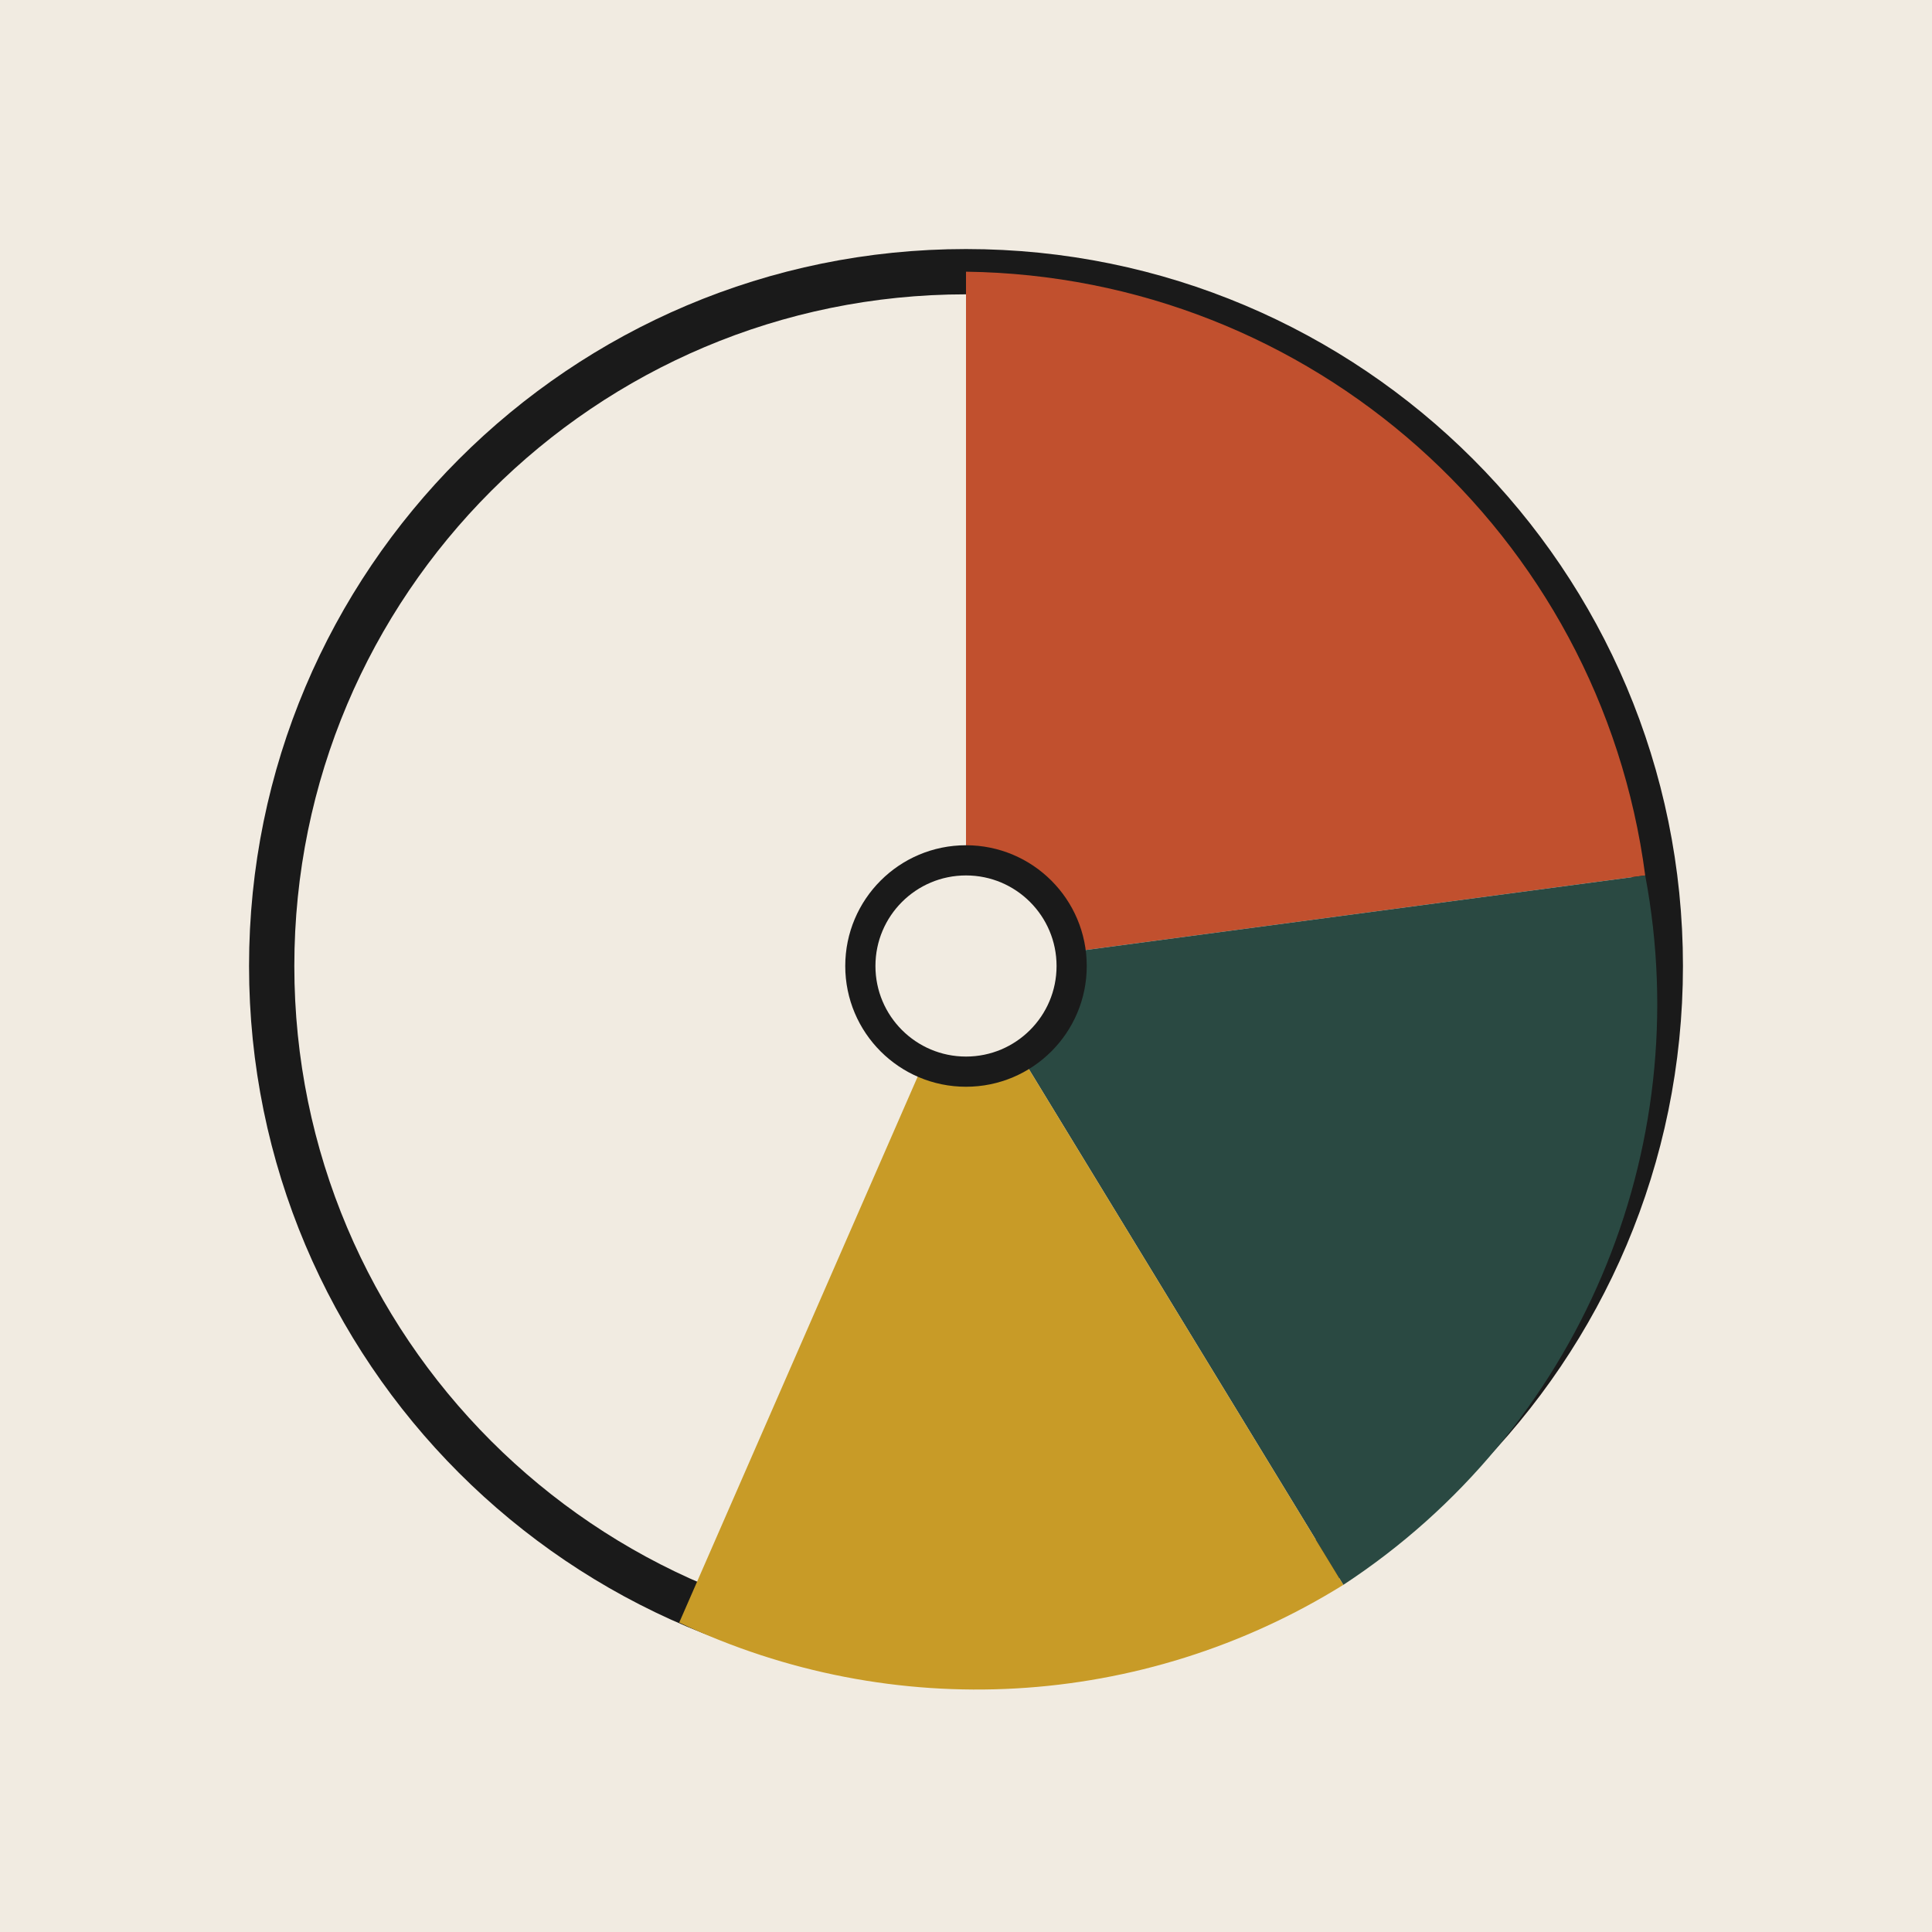
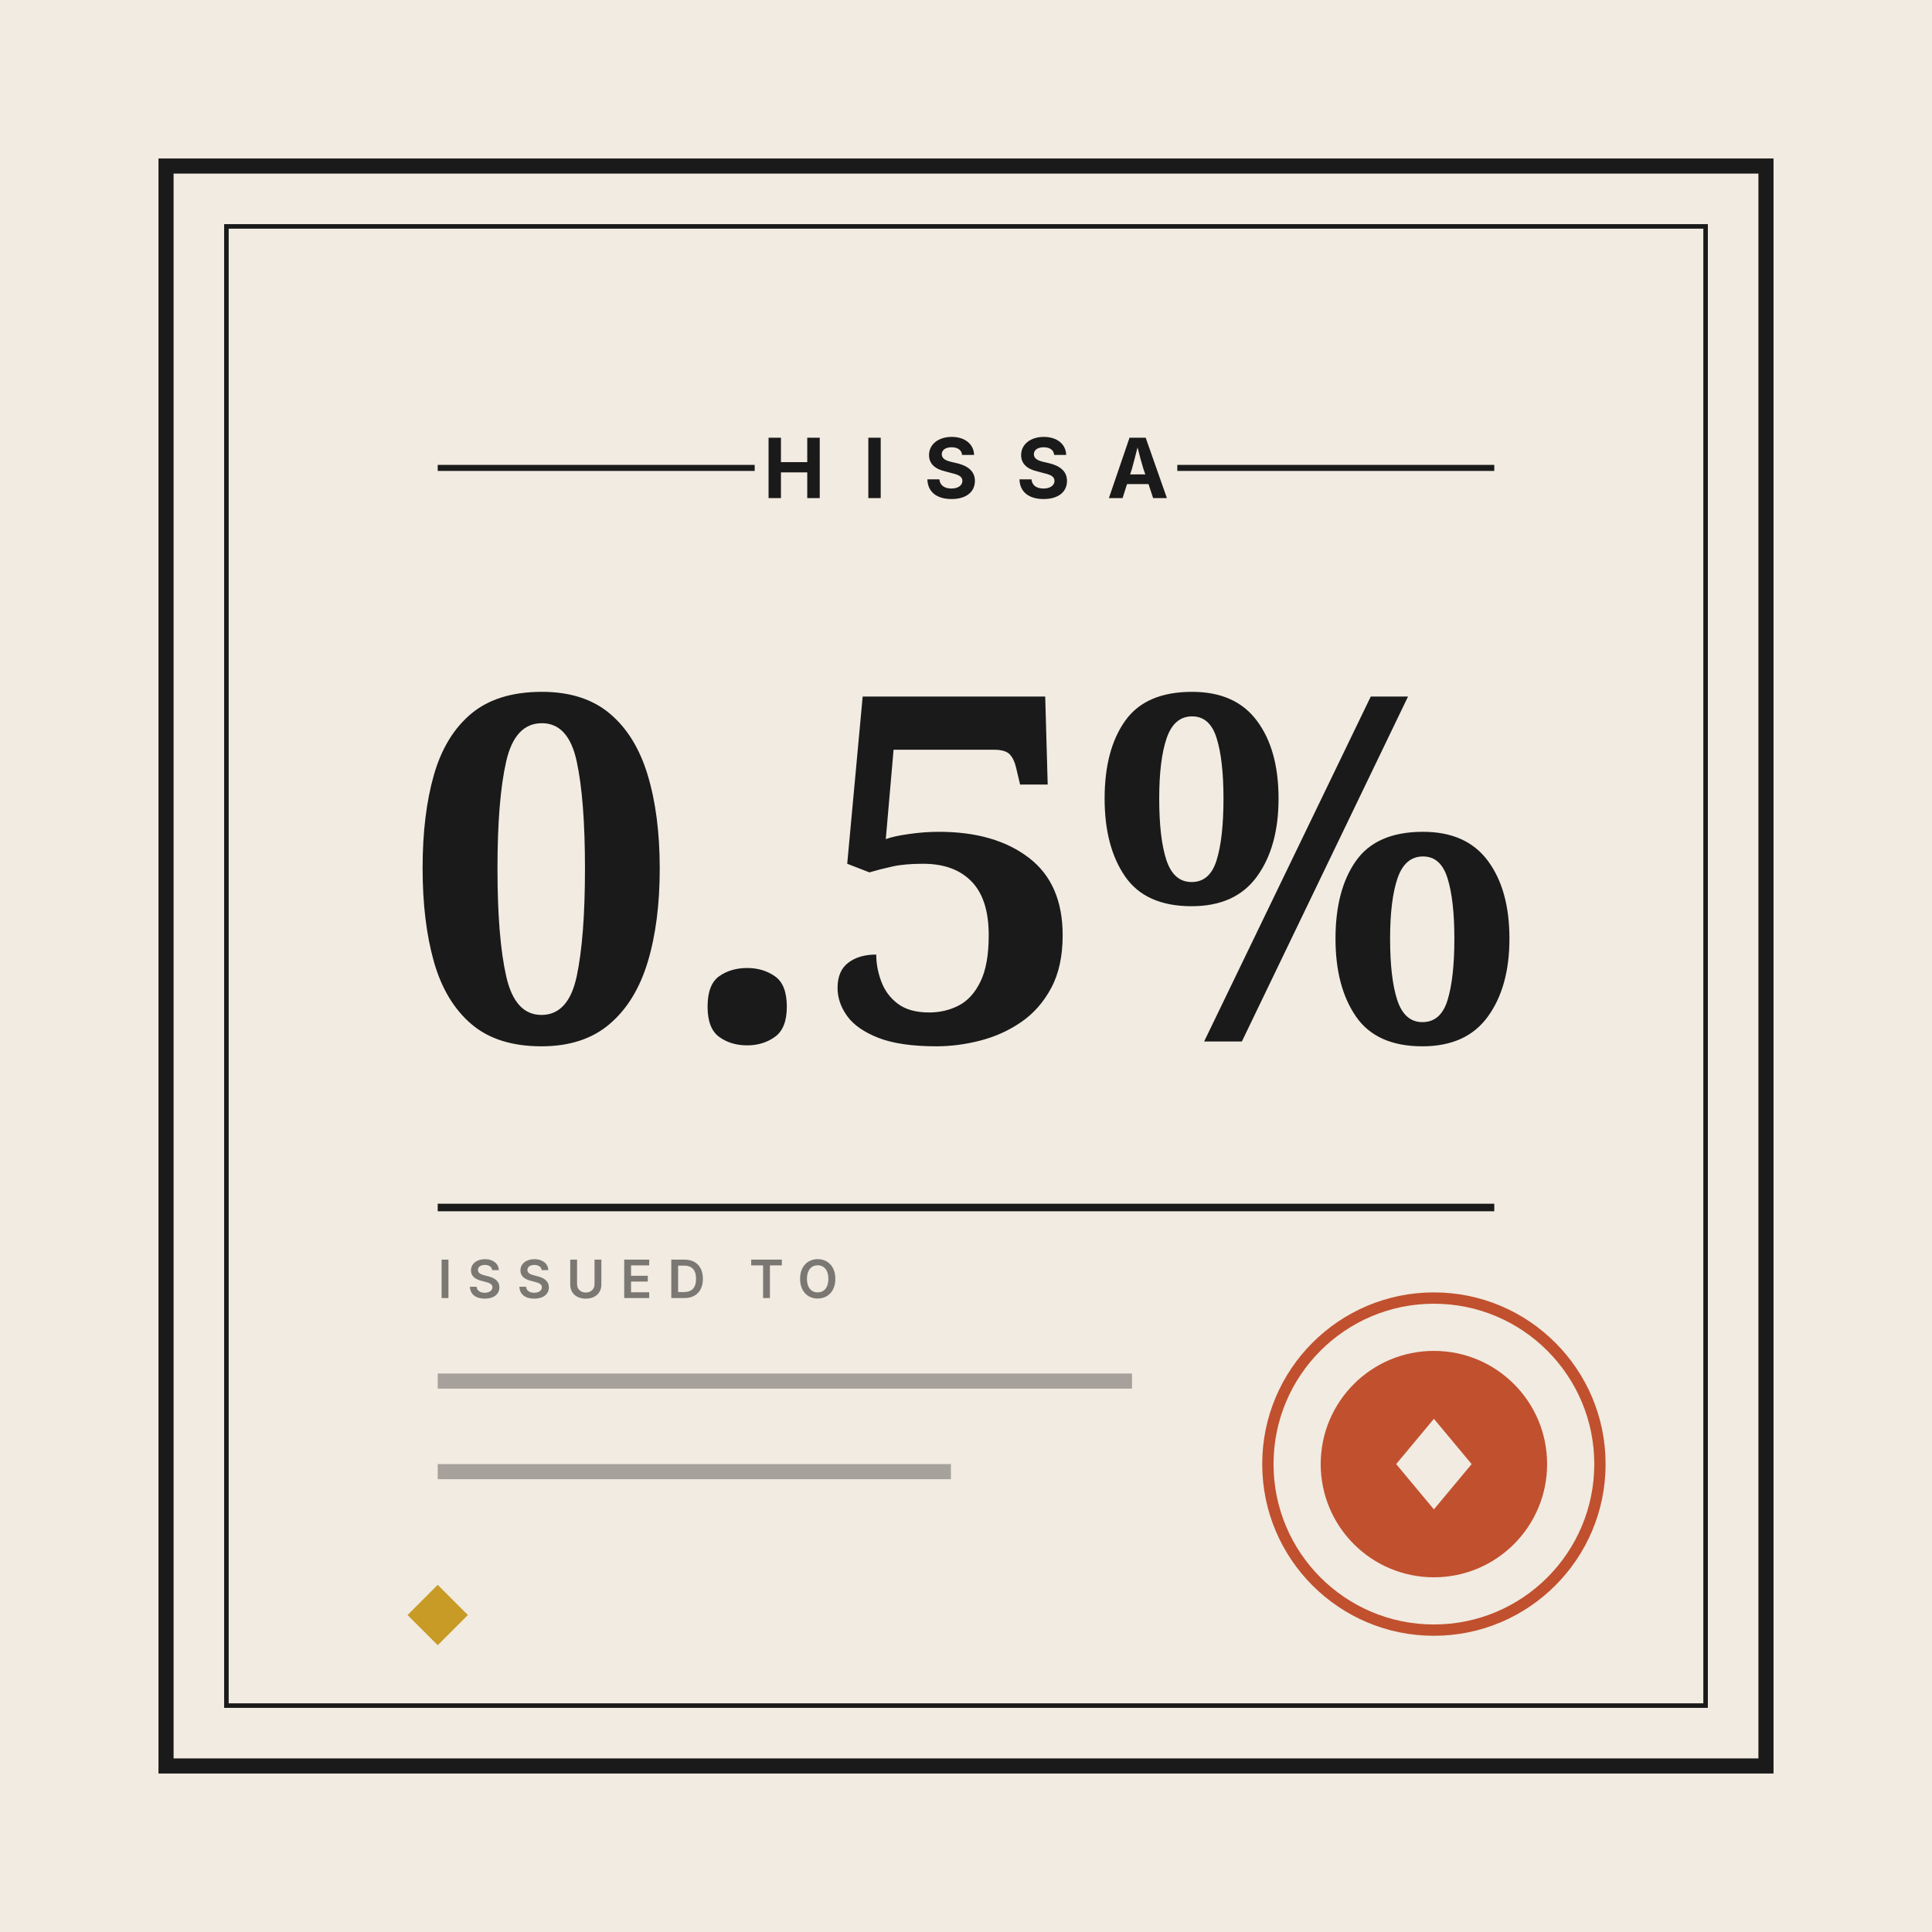
<svg xmlns="http://www.w3.org/2000/svg" viewBox="0 0 256 256" role="img" aria-label="Hissa">
  <rect width="256" height="256" fill="#f1ebe1" />
-   <circle cx="128" cy="128" r="92" fill="none" stroke="#1a1a1a" stroke-width="6" />
-   <path d="M128 128 L128 36 A92 92 0 0 1 218 116 Z" fill="#c1502e" />
-   <path d="M128 128 L218 116 A92 92 0 0 1 178 210 Z" fill="#2a4942" />
-   <path d="M128 128 L178 210 A92 92 0 0 1 90 215 Z" fill="#c89b27" />
-   <circle cx="128" cy="128" r="14" fill="#f1ebe1" stroke="#1a1a1a" stroke-width="4" />
+   <rect x="22" y="22" width="212" height="212" fill="none" stroke="#1a1a1a" stroke-width="2" />
+   <rect x="30" y="30" width="196" height="196" fill="none" stroke="#1a1a1a" stroke-width="0.6" />
+   <line x1="58" y1="62" x2="100" y2="62" stroke="#1a1a1a" stroke-width="0.8" />
+   <line x1="156" y1="62" x2="198" y2="62" stroke="#1a1a1a" stroke-width="0.8" />
+   <text x="128" y="66" text-anchor="middle" font-family="Inter, sans-serif" font-weight="700" font-size="11" letter-spacing="5" fill="#1a1a1a">HISSA</text>
+   <text x="128" y="138" text-anchor="middle" font-family="Playfair Display, Georgia, serif" font-weight="900" font-size="64" fill="#1a1a1a">0.5%</text>
+   <line x1="58" y1="160" x2="198" y2="160" stroke="#1a1a1a" stroke-width="1" />
+   <text x="58" y="172" font-family="Inter, sans-serif" font-weight="600" font-size="7" letter-spacing="2" fill="#1a1a1a" opacity="0.55">ISSUED TO</text>
+   <rect x="58" y="182" width="92" height="2" fill="#1a1a1a" opacity="0.35" />
+   <rect x="58" y="194" width="68" height="2" fill="#1a1a1a" opacity="0.35" />
+   <circle cx="190" cy="194" r="22" fill="none" stroke="#c1502e" stroke-width="1.5" />
+   <circle cx="190" cy="194" r="15" fill="#c1502e" />
+   <path d="M190 188 L195 194 L190 200 L185 194 Z" fill="#f1ebe1" />
+   <path d="M58 210 L62 214 L58 218 L54 214 Z" fill="#c89b27" />
</svg>
